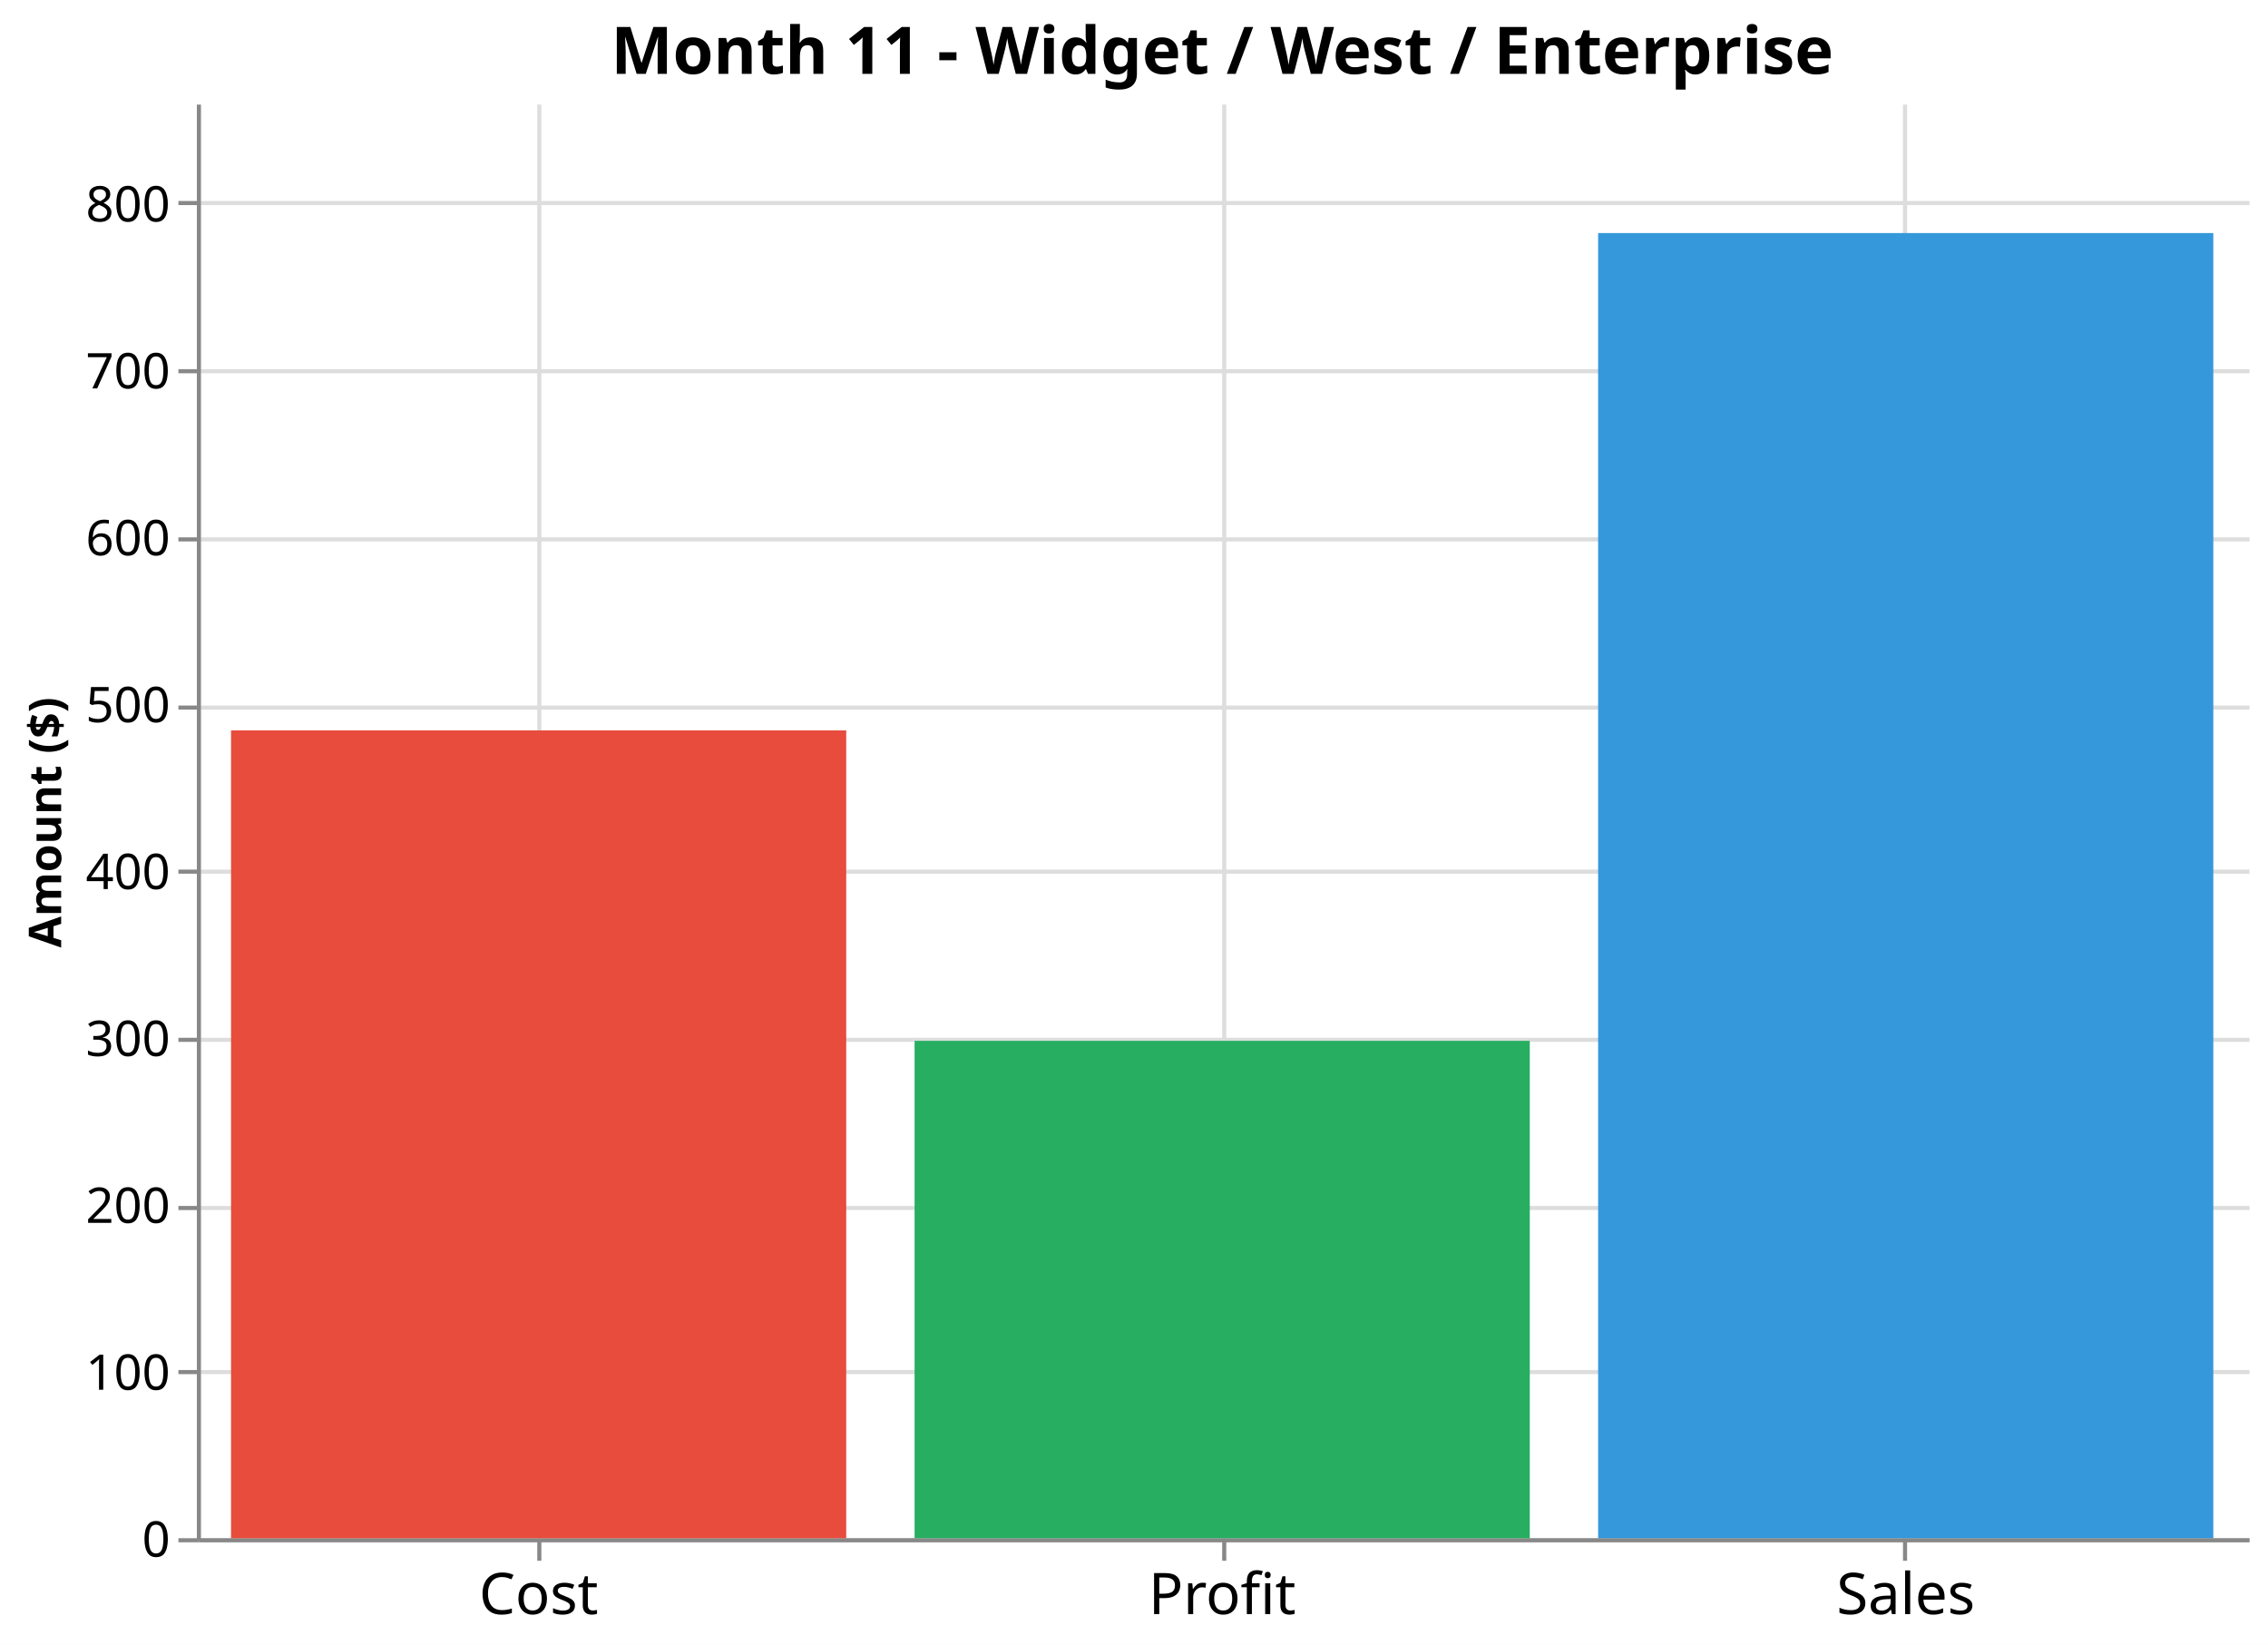
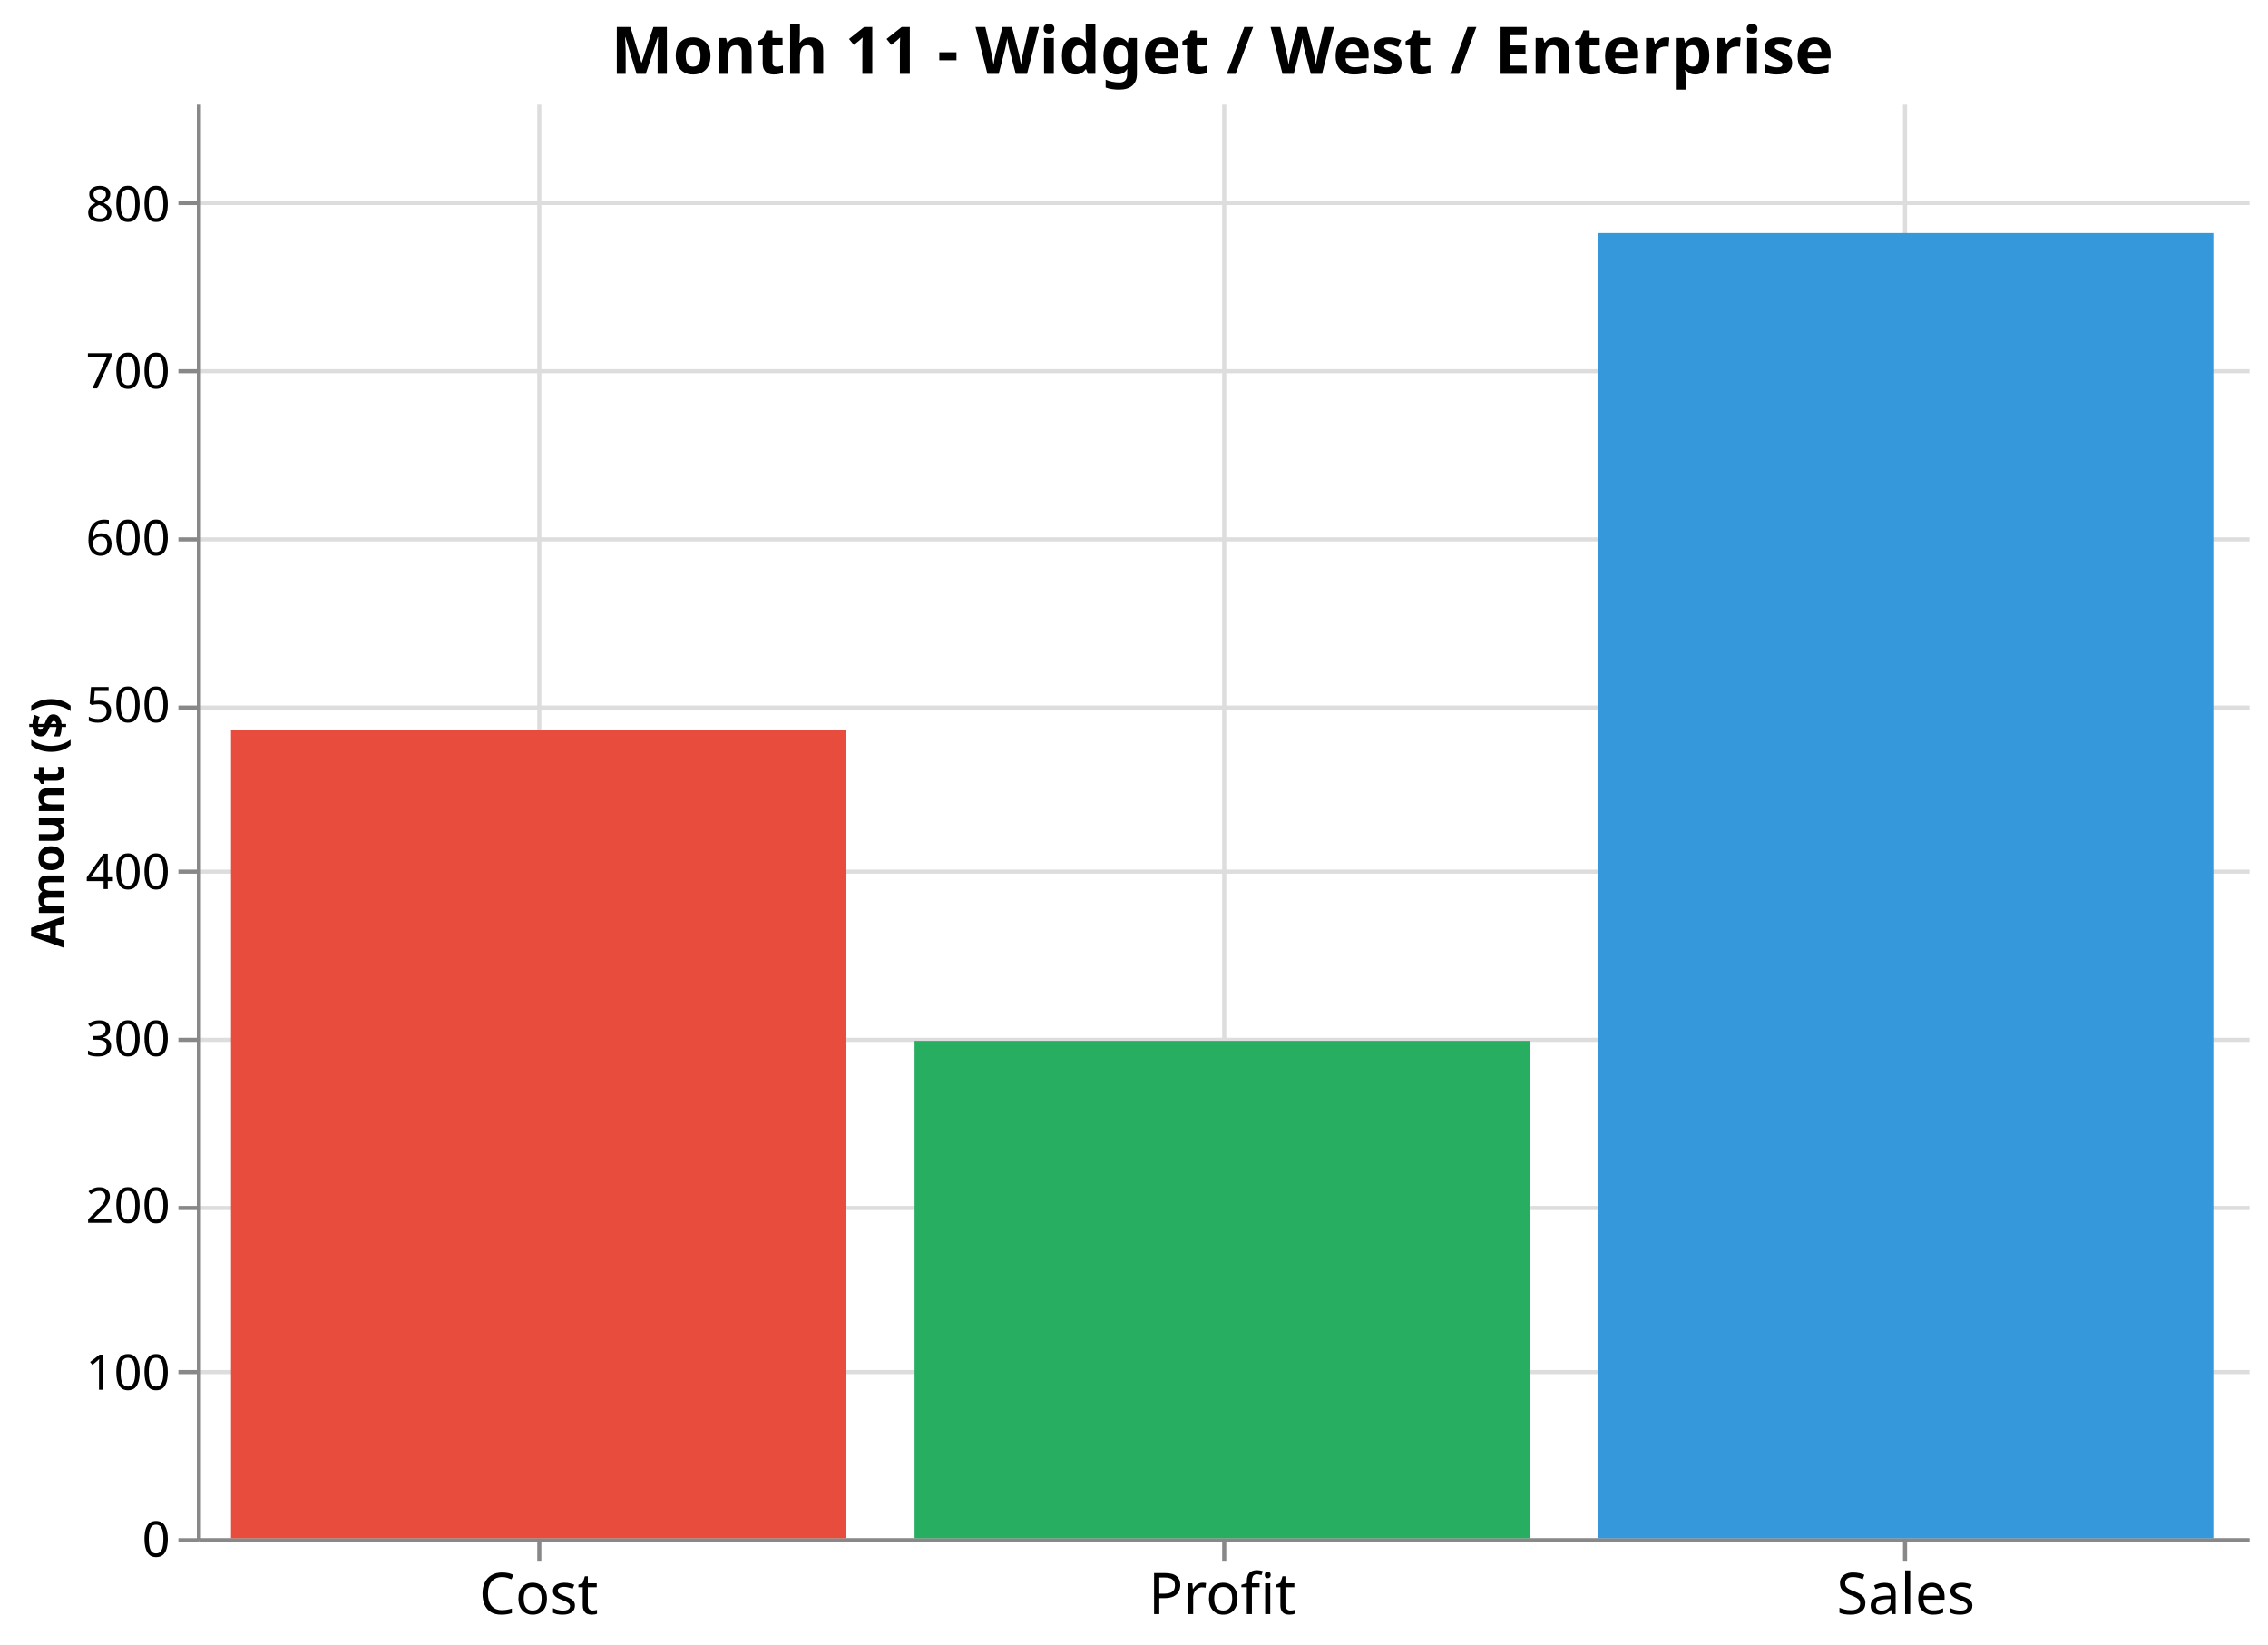
<svg xmlns="http://www.w3.org/2000/svg" version="1.1" class="marks" width="553" height="401" viewBox="0 0 553 401">
  <rect width="553" height="401" fill="white" />
  <g fill="none" stroke-miterlimit="10" transform="translate(48,25)">
    <g class="mark-group role-frame root" role="graphics-object" aria-roledescription="group mark container">
      <g transform="translate(0,0)">
        <path class="background" aria-hidden="true" d="M0,0h500v350h-500Z" />
        <g>
          <g class="mark-group role-axis" aria-hidden="true">
            <g transform="translate(0.5,350.5)">
              <path class="background" aria-hidden="true" d="M0,0h0v0h0Z" pointer-events="none" />
              <g>
                <g class="mark-rule role-axis-grid" pointer-events="none">
                  <line transform="translate(83,-350)" x2="0" y2="350" stroke="#ddd" stroke-width="1" opacity="1" />
                  <line transform="translate(250,-350)" x2="0" y2="350" stroke="#ddd" stroke-width="1" opacity="1" />
                  <line transform="translate(416,-350)" x2="0" y2="350" stroke="#ddd" stroke-width="1" opacity="1" />
                </g>
              </g>
              <path class="foreground" aria-hidden="true" d="" pointer-events="none" display="none" />
            </g>
          </g>
          <g class="mark-group role-axis" aria-hidden="true">
            <g transform="translate(0.5,0.5)">
              <path class="background" aria-hidden="true" d="M0,0h0v0h0Z" pointer-events="none" />
              <g>
                <g class="mark-rule role-axis-grid" pointer-events="none">
                  <line transform="translate(0,350)" x2="500" y2="0" stroke="#ddd" stroke-width="1" opacity="1" />
                  <line transform="translate(0,309)" x2="500" y2="0" stroke="#ddd" stroke-width="1" opacity="1" />
                  <line transform="translate(0,269)" x2="500" y2="0" stroke="#ddd" stroke-width="1" opacity="1" />
                  <line transform="translate(0,228)" x2="500" y2="0" stroke="#ddd" stroke-width="1" opacity="1" />
                  <line transform="translate(0,187)" x2="500" y2="0" stroke="#ddd" stroke-width="1" opacity="1" />
                  <line transform="translate(0,147)" x2="500" y2="0" stroke="#ddd" stroke-width="1" opacity="1" />
                  <line transform="translate(0,106)" x2="500" y2="0" stroke="#ddd" stroke-width="1" opacity="1" />
                  <line transform="translate(0,65)" x2="500" y2="0" stroke="#ddd" stroke-width="1" opacity="1" />
                  <line transform="translate(0,24)" x2="500" y2="0" stroke="#ddd" stroke-width="1" opacity="1" />
                </g>
              </g>
              <path class="foreground" aria-hidden="true" d="" pointer-events="none" display="none" />
            </g>
          </g>
          <g class="mark-group role-axis" role="graphics-symbol" aria-roledescription="axis" aria-label="X-axis for a discrete scale with 3 values: Cost, Profit, Sales">
            <g transform="translate(0.5,350.5)">
              <path class="background" aria-hidden="true" d="M0,0h0v0h0Z" pointer-events="none" />
              <g>
                <g class="mark-rule role-axis-tick" pointer-events="none">
                  <line transform="translate(83,0)" x2="0" y2="5" stroke="#888" stroke-width="1" opacity="1" />
                  <line transform="translate(250,0)" x2="0" y2="5" stroke="#888" stroke-width="1" opacity="1" />
                  <line transform="translate(416,0)" x2="0" y2="5" stroke="#888" stroke-width="1" opacity="1" />
                </g>
                <g class="mark-text role-axis-label" pointer-events="none">
                  <text text-anchor="middle" transform="translate(82.83333,18)" font-family="sans-serif" font-size="14px" fill="#000" opacity="1">Cost</text>
                  <text text-anchor="middle" transform="translate(249.5,18)" font-family="sans-serif" font-size="14px" fill="#000" opacity="1">Profit</text>
                  <text text-anchor="middle" transform="translate(416.1667,18)" font-family="sans-serif" font-size="14px" fill="#000" opacity="1">Sales</text>
                </g>
                <g class="mark-rule role-axis-domain" pointer-events="none">
                  <line transform="translate(0,0)" x2="500" y2="0" stroke="#888" stroke-width="1" opacity="1" />
                </g>
              </g>
              <path class="foreground" aria-hidden="true" d="" pointer-events="none" display="none" />
            </g>
          </g>
          <g class="mark-group role-axis" role="graphics-symbol" aria-roledescription="axis" aria-label="Y-axis titled 'Amount ($)' for a linear scale with values from 0 to 860">
            <g transform="translate(0.5,0.5)">
              <path class="background" aria-hidden="true" d="M0,0h0v0h0Z" pointer-events="none" />
              <g>
                <g class="mark-rule role-axis-tick" pointer-events="none">
                  <line transform="translate(0,350)" x2="-5" y2="0" stroke="#888" stroke-width="1" opacity="1" />
                  <line transform="translate(0,309)" x2="-5" y2="0" stroke="#888" stroke-width="1" opacity="1" />
                  <line transform="translate(0,269)" x2="-5" y2="0" stroke="#888" stroke-width="1" opacity="1" />
                  <line transform="translate(0,228)" x2="-5" y2="0" stroke="#888" stroke-width="1" opacity="1" />
                  <line transform="translate(0,187)" x2="-5" y2="0" stroke="#888" stroke-width="1" opacity="1" />
                  <line transform="translate(0,147)" x2="-5" y2="0" stroke="#888" stroke-width="1" opacity="1" />
                  <line transform="translate(0,106)" x2="-5" y2="0" stroke="#888" stroke-width="1" opacity="1" />
                  <line transform="translate(0,65)" x2="-5" y2="0" stroke="#888" stroke-width="1" opacity="1" />
                  <line transform="translate(0,24)" x2="-5" y2="0" stroke="#888" stroke-width="1" opacity="1" />
                </g>
                <g class="mark-text role-axis-label" pointer-events="none">
                  <text text-anchor="end" transform="translate(-7,354)" font-family="sans-serif" font-size="12px" fill="#000" opacity="1">0</text>
                  <text text-anchor="end" transform="translate(-7,313.3118)" font-family="sans-serif" font-size="12px" fill="#000" opacity="1">100</text>
                  <text text-anchor="end" transform="translate(-7,272.6236)" font-family="sans-serif" font-size="12px" fill="#000" opacity="1">200</text>
                  <text text-anchor="end" transform="translate(-7,231.9354)" font-family="sans-serif" font-size="12px" fill="#000" opacity="1">300</text>
                  <text text-anchor="end" transform="translate(-7,191.2472)" font-family="sans-serif" font-size="12px" fill="#000" opacity="1">400</text>
                  <text text-anchor="end" transform="translate(-7,150.5589)" font-family="sans-serif" font-size="12px" fill="#000" opacity="1">500</text>
                  <text text-anchor="end" transform="translate(-7,109.8707)" font-family="sans-serif" font-size="12px" fill="#000" opacity="1">600</text>
                  <text text-anchor="end" transform="translate(-7,69.18252)" font-family="sans-serif" font-size="12px" fill="#000" opacity="1">700</text>
                  <text text-anchor="end" transform="translate(-7,28.4943)" font-family="sans-serif" font-size="12px" fill="#000" opacity="1">800</text>
                </g>
                <g class="mark-rule role-axis-domain" pointer-events="none">
                  <line transform="translate(0,350)" x2="0" y2="-350" stroke="#888" stroke-width="1" opacity="1" />
                </g>
                <g class="mark-text role-axis-title" pointer-events="none">
-                   <text text-anchor="middle" transform="translate(-31.58984,175) rotate(-90) translate(0,-2)" font-family="sans-serif" font-size="11px" font-weight="bold" fill="#000" opacity="1">Amount ($)</text>
+                   <text text-anchor="middle" transform="translate(-31.02148,175) rotate(-90) translate(0,-2)" font-family="sans-serif" font-size="11px" font-weight="bold" fill="#000" opacity="1">Amount ($)</text>
                </g>
              </g>
              <path class="foreground" aria-hidden="true" d="" pointer-events="none" display="none" />
            </g>
          </g>
          <g class="mark-rect role-mark marks" role="graphics-object" aria-roledescription="rect mark container">
            <path aria-label="Metric: Cost; Amount: 484; Color: #e74c3c" role="graphics-symbol" aria-roledescription="bar" d="M8.333,153.069h150v196.931h-150Z" fill="#e74c3c" />
            <path aria-label="Metric: Profit; Amount: 298; Color: #27ae60" role="graphics-symbol" aria-roledescription="bar" d="M175,228.749h150v121.251h-150Z" fill="#27ae60" />
            <path aria-label="Metric: Sales; Amount: 782; Color: #3498db" role="graphics-symbol" aria-roledescription="bar" d="M341.667,31.818h150v318.182h-150Z" fill="#3498db" />
          </g>
          <g class="mark-group role-title">
            <g transform="translate(250,-20)">
              <path class="background" aria-hidden="true" d="M0,0h0v0h0Z" pointer-events="none" />
              <g>
                <g class="mark-text role-title-text" role="graphics-symbol" aria-roledescription="title" aria-label="Title text 'Month 11 - Widget / West / Enterprise'" pointer-events="none">
                  <text text-anchor="middle" transform="translate(0,13)" font-family="sans-serif" font-size="16px" font-weight="bold" fill="#000" opacity="1">Month 11 - Widget / West / Enterprise</text>
                </g>
              </g>
              <path class="foreground" aria-hidden="true" d="" pointer-events="none" display="none" />
            </g>
          </g>
        </g>
        <path class="foreground" aria-hidden="true" d="" display="none" />
      </g>
    </g>
  </g>
</svg>
